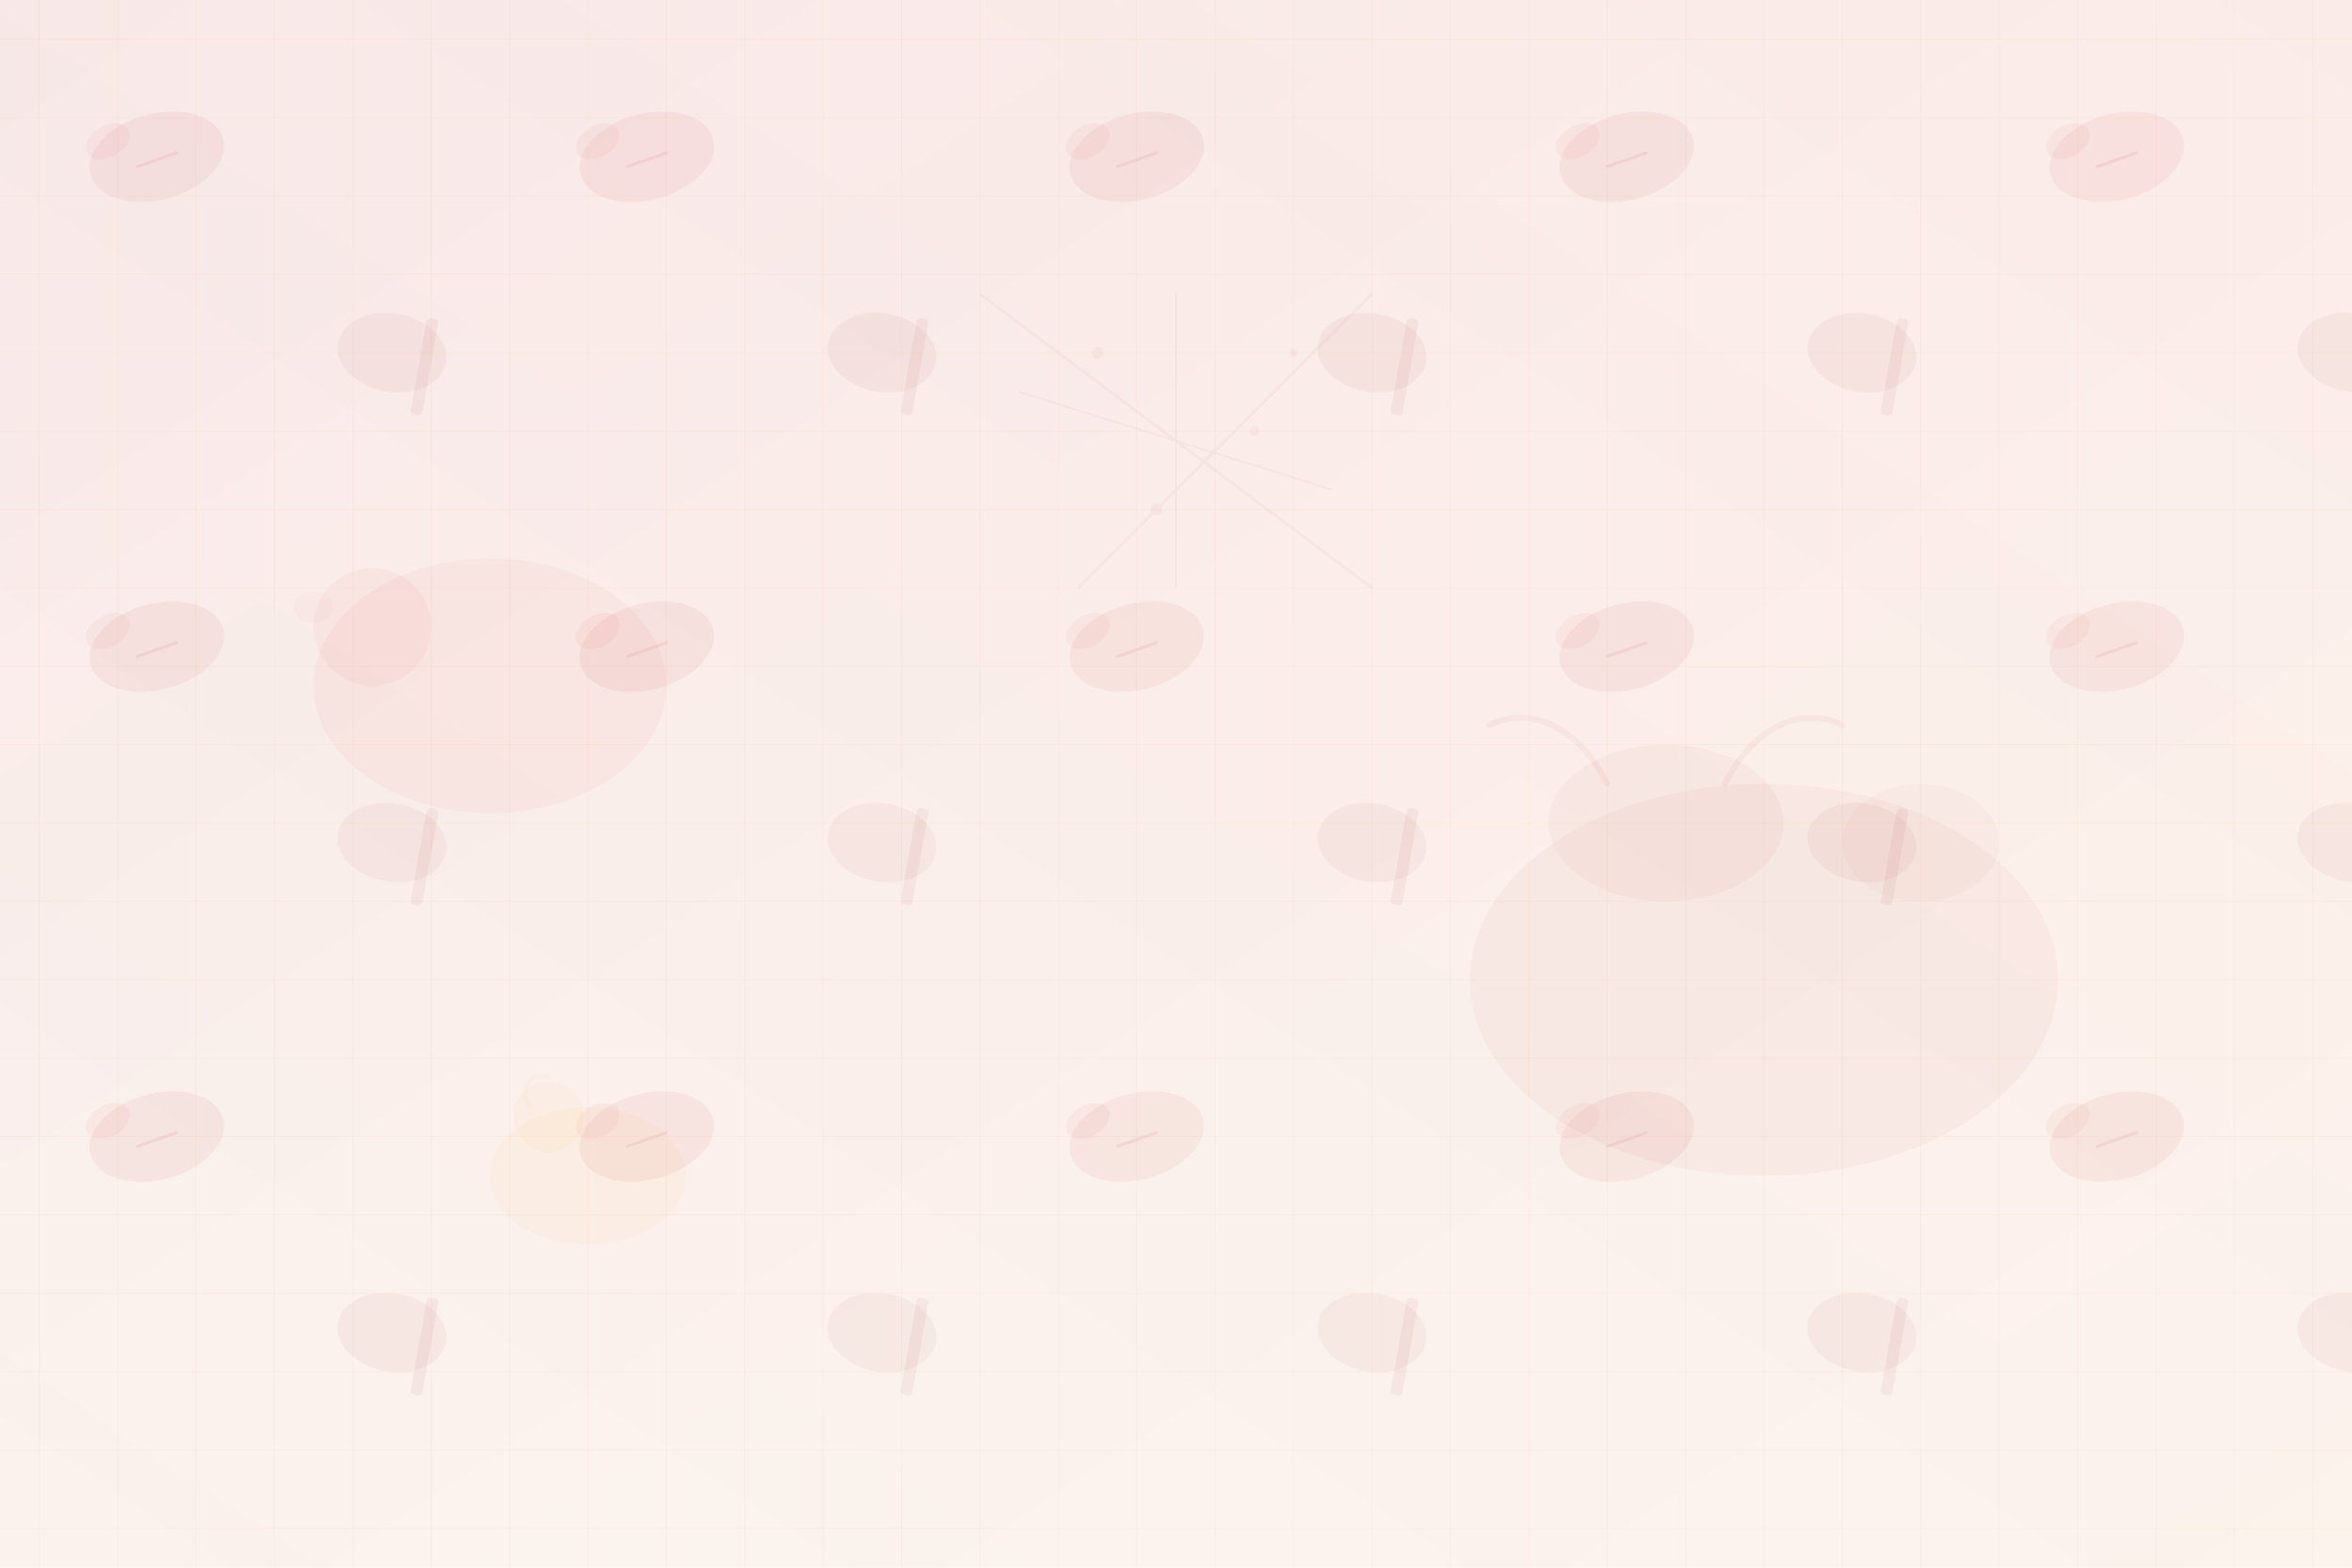
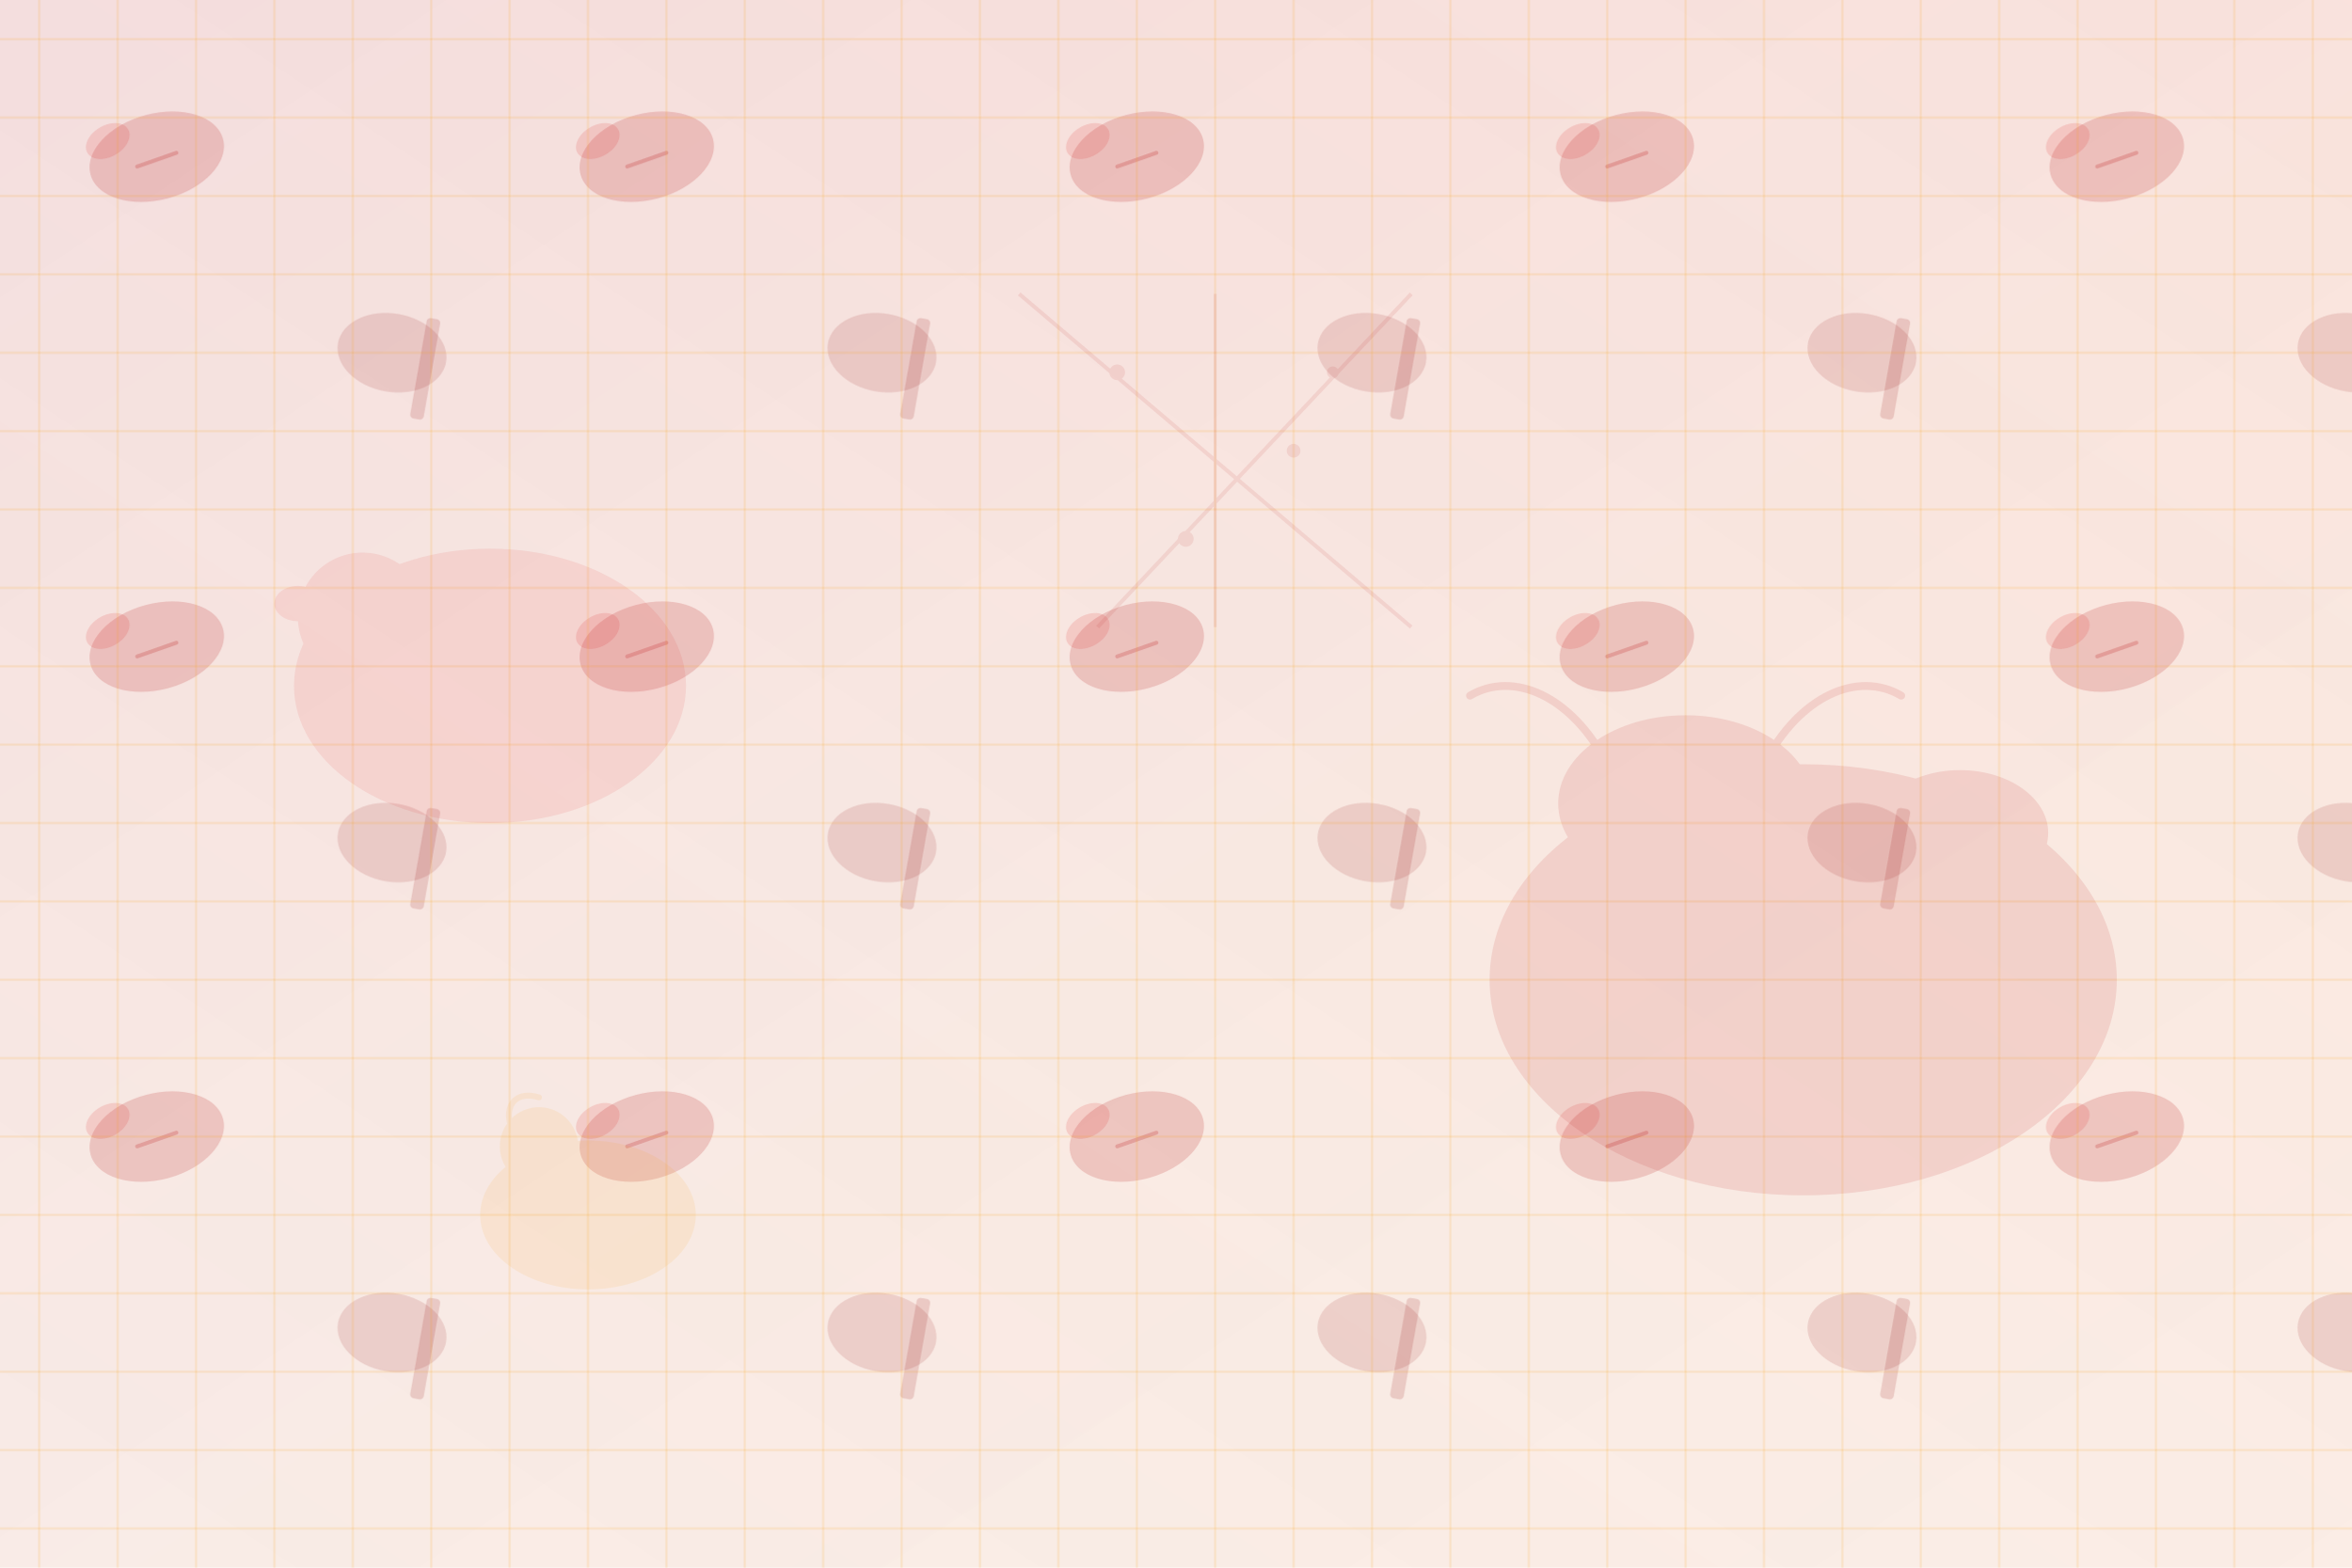
<svg xmlns="http://www.w3.org/2000/svg" viewBox="0 0 1200 800" fill="none">
  <defs>
-     <pattern id="steaks" x="0" y="0" width="250" height="250" patternUnits="userSpaceOnUse">
-       <ellipse cx="80" cy="80" rx="35" ry="22" fill="#B91C1C" opacity="0.06" transform="rotate(-15 80 80)" />
-       <path d="M70 85 L90 78" stroke="#B91C1C" stroke-width="1.5" stroke-linecap="round" opacity="0.08" />
-       <ellipse cx="55" cy="72" rx="12" ry="8" fill="#DC2626" opacity="0.05" transform="rotate(-30 55 72)" />
-       <ellipse cx="200" cy="180" rx="28" ry="20" fill="#991B1B" opacity="0.05" transform="rotate(10 200 180)" />
-       <rect x="218" y="162" width="6" height="50" rx="2" fill="#991B1B" opacity="0.06" transform="rotate(10 218 162)" />
+     <pattern id="steaks2" x="0" y="0" width="250" height="250" patternUnits="userSpaceOnUse">
+       <ellipse cx="80" cy="80" rx="35" ry="22" fill="#B91C1C" opacity="0.18" transform="rotate(-15 80 80)" />
+       <path d="M70 85 L90 78" stroke="#B91C1C" stroke-width="2" stroke-linecap="round" opacity="0.22" />
+       <ellipse cx="55" cy="72" rx="12" ry="8" fill="#DC2626" opacity="0.15" transform="rotate(-30 55 72)" />
+       <ellipse cx="200" cy="180" rx="28" ry="20" fill="#991B1B" opacity="0.14" transform="rotate(10 200 180)" />
+       <rect x="218" y="162" width="7" height="52" rx="2" fill="#991B1B" opacity="0.16" transform="rotate(10 218 162)" />
    </pattern>
-     <pattern id="grill" x="0" y="0" width="40" height="40" patternUnits="userSpaceOnUse">
-       <line x1="0" y1="20" x2="40" y2="20" stroke="#F59E0B" stroke-width="0.5" opacity="0.06" />
-       <line x1="20" y1="0" x2="20" y2="40" stroke="#F59E0B" stroke-width="0.5" opacity="0.06" />
+     <pattern id="grill2" x="0" y="0" width="40" height="40" patternUnits="userSpaceOnUse">
+       <line x1="0" y1="20" x2="40" y2="20" stroke="#F59E0B" stroke-width="1" opacity="0.15" />
+       <line x1="20" y1="0" x2="20" y2="40" stroke="#F59E0B" stroke-width="1" opacity="0.15" />
    </pattern>
-     <linearGradient id="carneGrad1" x1="0" y1="0" x2="1" y2="1">
-       <stop offset="0%" stop-color="#B91C1C" stop-opacity="0.07" />
-       <stop offset="100%" stop-color="#F59E0B" stop-opacity="0.04" />
+     <linearGradient id="carneGradA" x1="0" y1="0" x2="1" y2="1">
+       <stop offset="0%" stop-color="#B91C1C" stop-opacity="0.10" />
+       <stop offset="100%" stop-color="#F59E0B" stop-opacity="0.06" />
    </linearGradient>
-     <linearGradient id="carneGrad2" x1="1" y1="0" x2="0" y2="1">
-       <stop offset="0%" stop-color="#DC2626" stop-opacity="0.05" />
-       <stop offset="100%" stop-color="#991B1B" stop-opacity="0.02" />
+     <linearGradient id="carneGradB" x1="1" y1="0" x2="0" y2="1">
+       <stop offset="0%" stop-color="#DC2626" stop-opacity="0.08" />
+       <stop offset="100%" stop-color="#991B1B" stop-opacity="0.03" />
    </linearGradient>
  </defs>
-   <rect width="1200" height="800" fill="url(#carneGrad1)" />
-   <rect width="1200" height="800" fill="url(#carneGrad2)" />
-   <rect width="1200" height="800" fill="url(#steaks)" />
-   <rect width="1200" height="800" fill="url(#grill)" />
-   <ellipse cx="900" cy="500" rx="150" ry="100" fill="#B91C1C" opacity="0.04" />
-   <ellipse cx="850" cy="420" rx="60" ry="40" fill="#B91C1C" opacity="0.04" />
-   <ellipse cx="980" cy="430" rx="40" ry="30" fill="#B91C1C" opacity="0.03" />
-   <path d="M820 400c-15-30-40-40-60-30" stroke="#B91C1C" stroke-width="3" stroke-linecap="round" opacity="0.05" />
-   <path d="M880 400c15-30 40-40 60-30" stroke="#B91C1C" stroke-width="3" stroke-linecap="round" opacity="0.05" />
-   <ellipse cx="250" cy="350" rx="90" ry="65" fill="#DC2626" opacity="0.04" />
-   <circle cx="190" cy="320" r="30" fill="#DC2626" opacity="0.04" />
-   <ellipse cx="160" cy="310" rx="10" ry="8" fill="#DC2626" opacity="0.03" />
-   <ellipse cx="300" cy="600" rx="50" ry="35" fill="#F59E0B" opacity="0.04" />
-   <circle cx="280" cy="570" r="18" fill="#F59E0B" opacity="0.04" />
-   <path d="M270 565c-5-10 0-18 10-15" stroke="#F59E0B" stroke-width="2" stroke-linecap="round" opacity="0.04" />
-   <g opacity="0.04">
-     <line x1="500" y1="150" x2="700" y2="300" stroke="#B91C1C" stroke-width="1.5" />
-     <line x1="700" y1="150" x2="550" y2="300" stroke="#B91C1C" stroke-width="1.5" />
-     <line x1="520" y1="200" x2="680" y2="250" stroke="#B91C1C" stroke-width="1" />
-     <line x1="600" y1="150" x2="600" y2="300" stroke="#B91C1C" stroke-width="1" />
-     <circle cx="560" cy="180" r="3" fill="#B91C1C" />
-     <circle cx="640" cy="220" r="2.5" fill="#B91C1C" />
-     <circle cx="590" cy="260" r="3" fill="#B91C1C" />
-     <circle cx="660" cy="180" r="2" fill="#B91C1C" />
+   <rect width="1200" height="800" fill="url(#carneGradA)" />
+   <rect width="1200" height="800" fill="url(#carneGradB)" />
+   <rect width="1200" height="800" fill="url(#steaks2)" />
+   <rect width="1200" height="800" fill="url(#grill2)" />
+   <g opacity="0.12">
+     <ellipse cx="920" cy="500" rx="160" ry="110" fill="#B91C1C" />
+     <ellipse cx="860" cy="410" rx="65" ry="45" fill="#B91C1C" />
+     <ellipse cx="1000" cy="425" rx="45" ry="32" fill="#B91C1C" />
+     <path d="M820 390c-18-35-48-48-70-35" stroke="#B91C1C" stroke-width="4" stroke-linecap="round" />
+     <path d="M900 390c18-35 48-48 70-35" stroke="#B91C1C" stroke-width="4" stroke-linecap="round" />
+   </g>
+   <g opacity="0.10">
+     <ellipse cx="250" cy="350" rx="100" ry="70" fill="#DC2626" />
+     <circle cx="185" cy="315" r="33" fill="#DC2626" />
+     <ellipse cx="152" cy="308" rx="12" ry="9" fill="#DC2626" />
+   </g>
+   <g opacity="0.10">
+     <ellipse cx="300" cy="620" rx="55" ry="38" fill="#F59E0B" />
+     <circle cx="275" cy="585" r="20" fill="#F59E0B" />
+     <path d="M262 578c-6-12 0-22 13-18" stroke="#F59E0B" stroke-width="3" stroke-linecap="round" />
+   </g>
+   <g opacity="0.10">
+     <line x1="520" y1="150" x2="720" y2="320" stroke="#B91C1C" stroke-width="2" />
+     <line x1="720" y1="150" x2="560" y2="320" stroke="#B91C1C" stroke-width="2" />
+     <line x1="620" y1="150" x2="620" y2="320" stroke="#B91C1C" stroke-width="1.5" />
+     <circle cx="570" cy="190" r="4" fill="#B91C1C" />
+     <circle cx="660" cy="230" r="3.5" fill="#B91C1C" />
+     <circle cx="605" cy="275" r="4" fill="#B91C1C" />
+     <circle cx="680" cy="190" r="3" fill="#B91C1C" />
  </g>
</svg>
